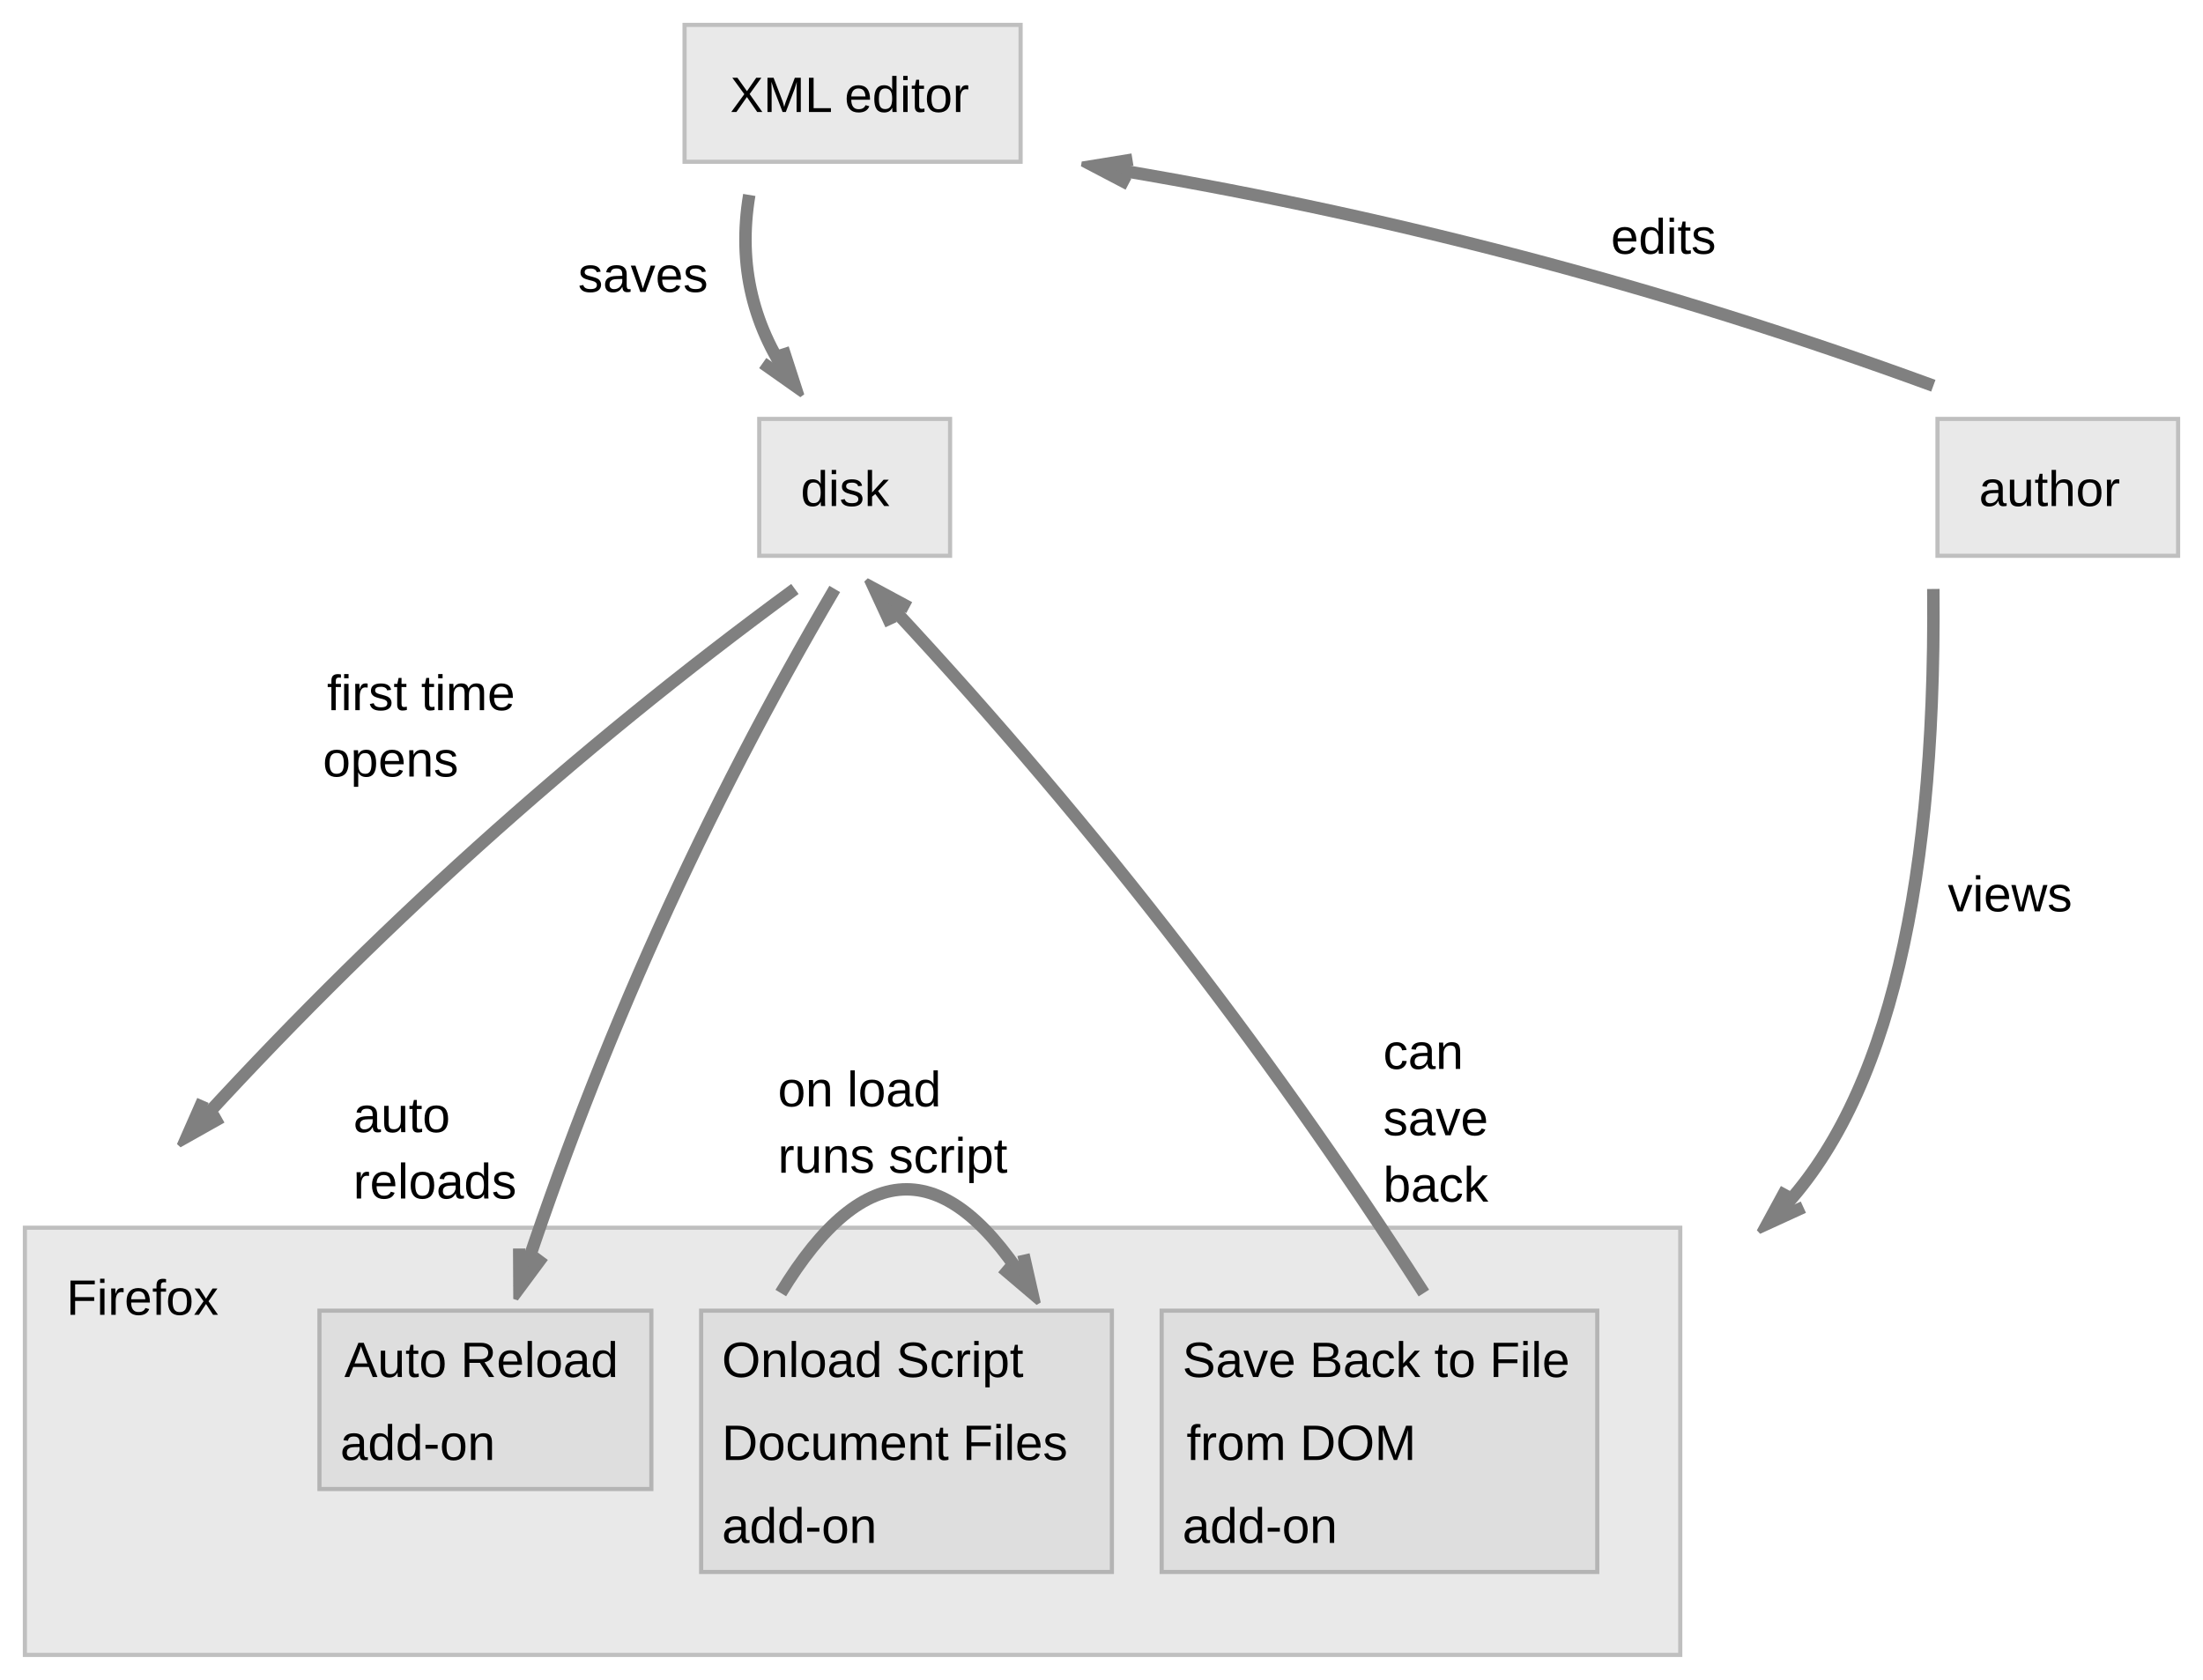
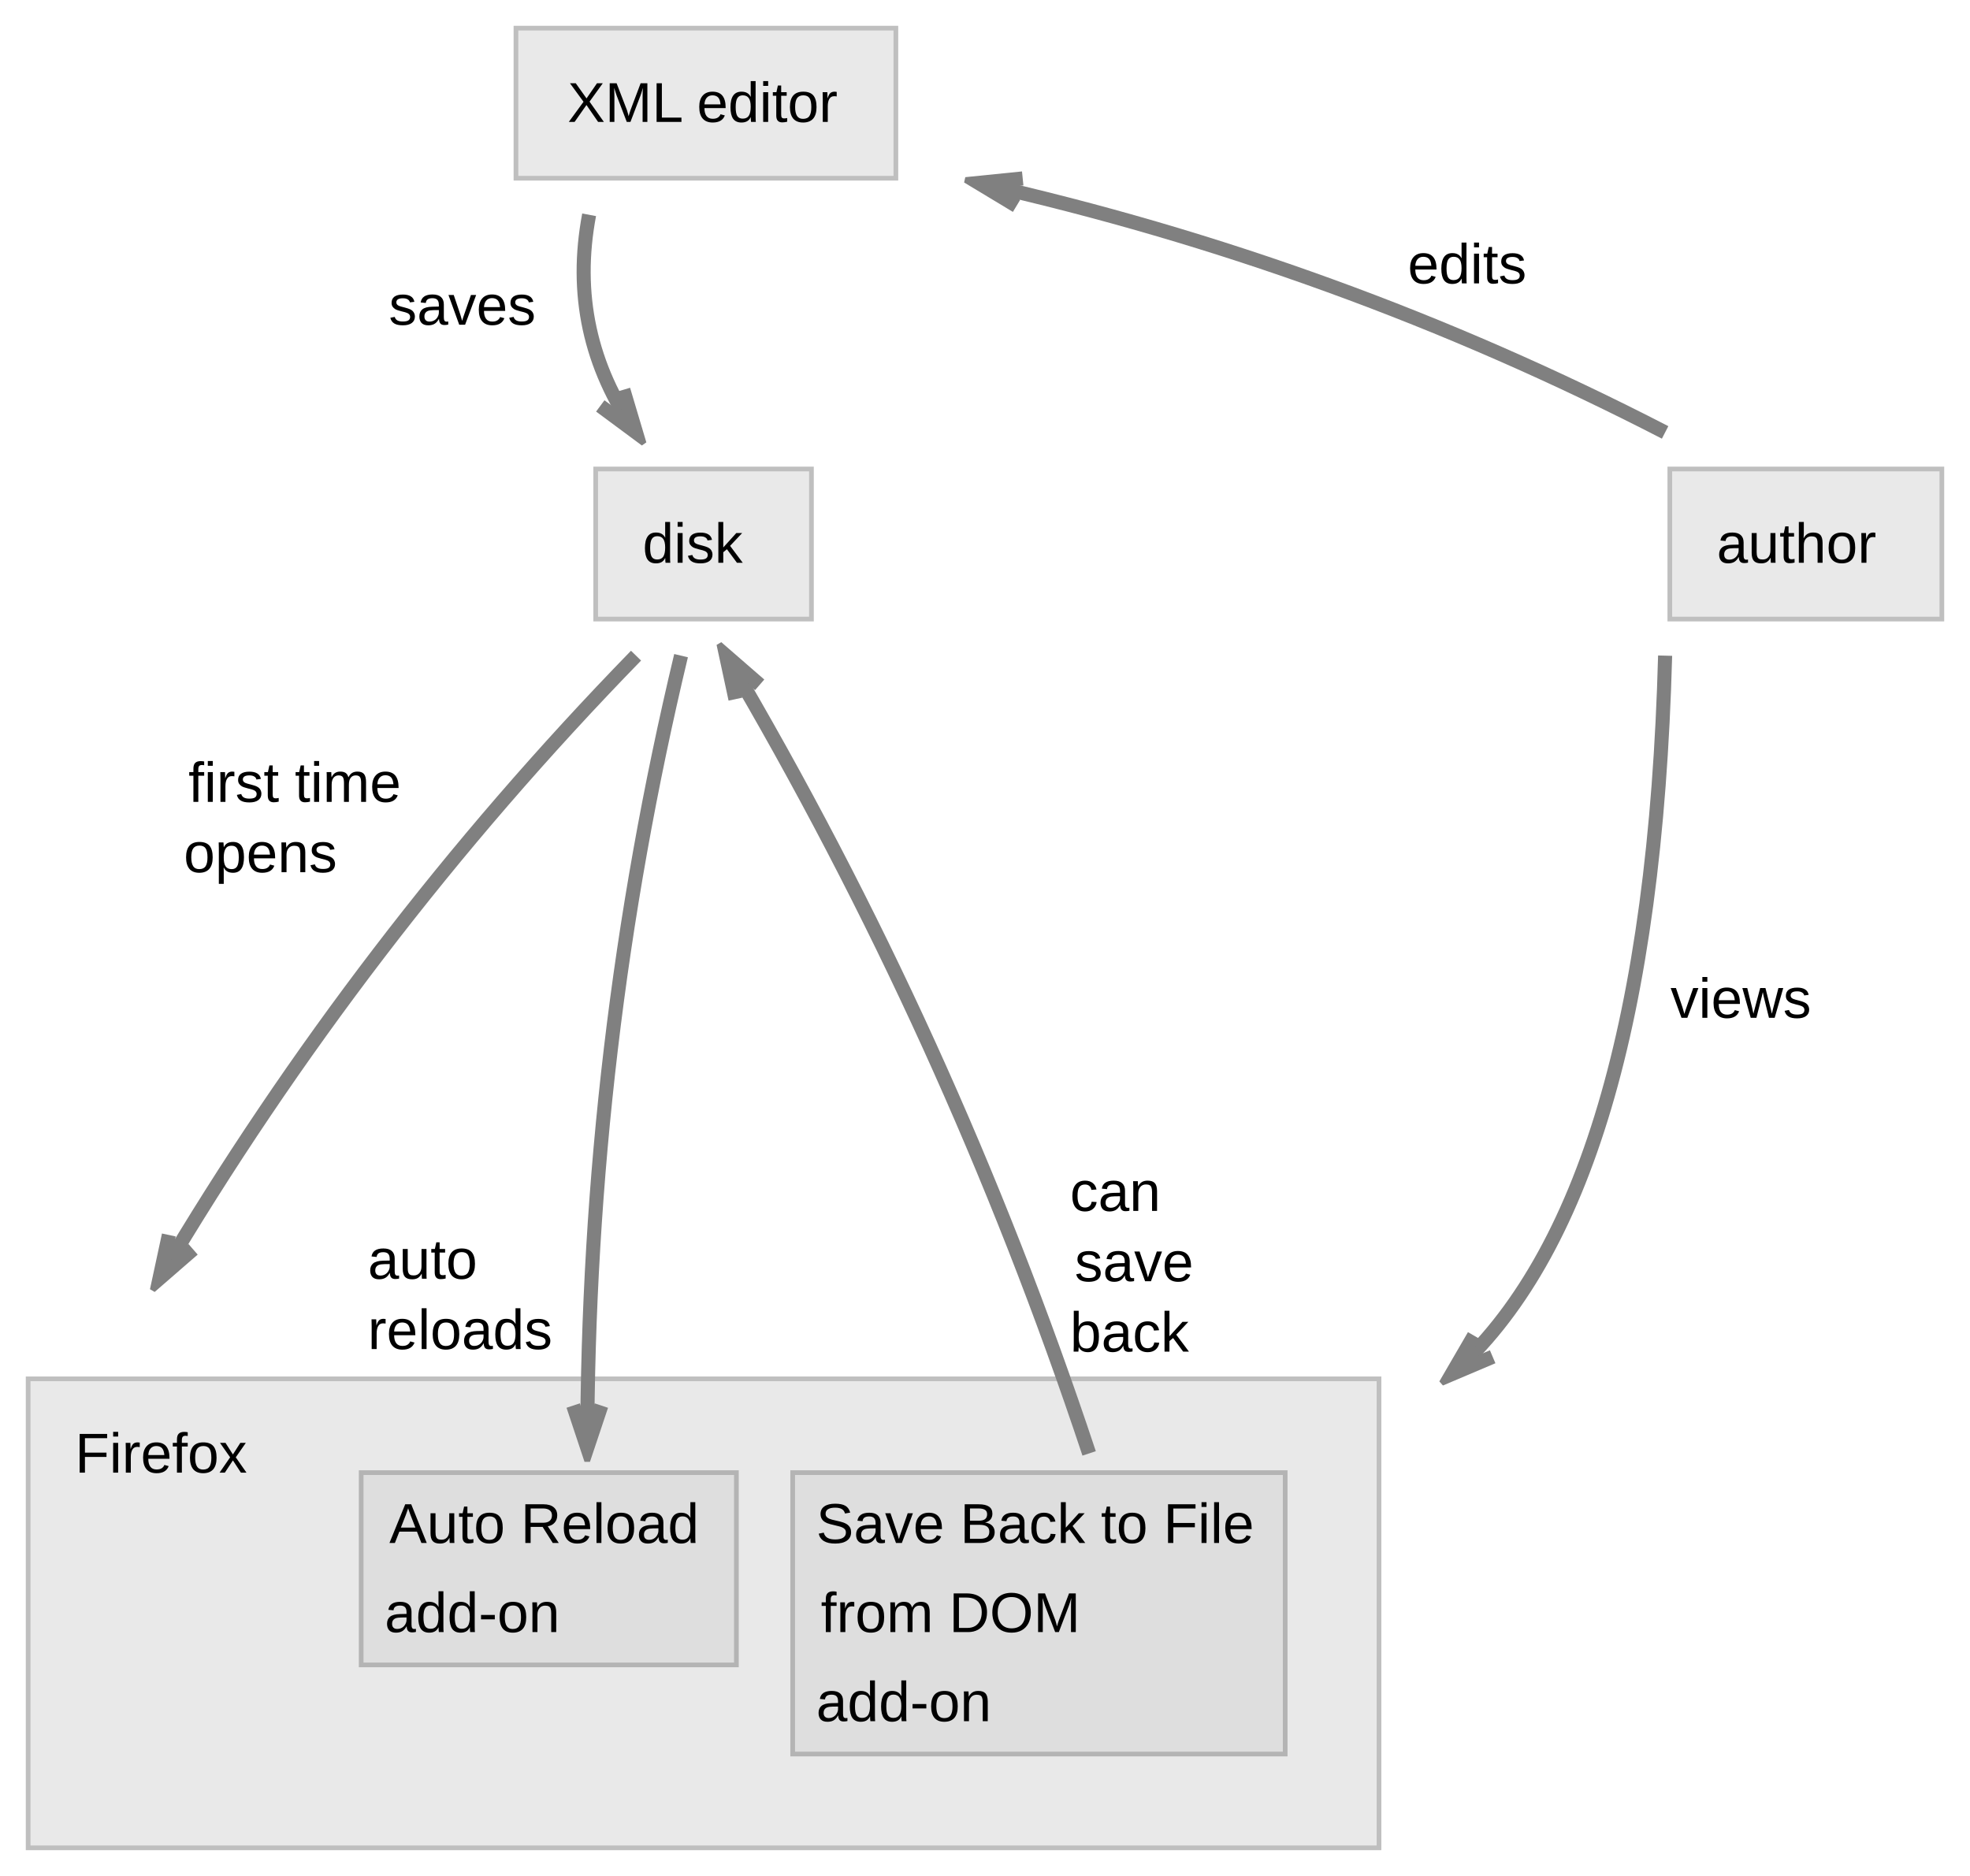
- <svg xmlns="http://www.w3.org/2000/svg" xmlns:ns1="http://www.nrvr.com/2012/adj" width="531" height="405">
+ <svg xmlns="http://www.w3.org/2000/svg" xmlns:ns1="http://www.nrvr.com/2012/adj" width="420" height="400">
  <style type="text/css">
	@font-face {
		font-family: Liberation Sans;
		src: local("Liberation Sans"), local("Liberation Sans Regular"), local("LiberationSans-Regular"),
			url(fonts/Liberation/LiberationSans-Regular.ttf);
		font-weight: normal;
		font-style: normal;
	}
	svg {
		font-family: "Liberation Sans","Arial";
		font-size: 12px;
	}
	.subject {
		fill: lightgray;
		opacity: 0.5;
		stroke: gray;
	}
	.arrow {
		stroke: gray;
		fill: none;
	}
</style>
  <defs>
    <marker id="arrowhead" class="arrow" markerUnits="strokeWidth" orient="auto" viewBox="-4 -2 5 4" refX="0" refY="0" markerWidth="5" markerHeight="4" stroke-width="1" fill="none">
      <path d="M -3 1 L 0 0 L -3 -1" />
    </marker>
  </defs>
  <g>
    <ns1:horizontalList makeGrid="true" gap="5" maxPerRow="3" hAlign="center" />
-     <g ns1:id="subject-editor" transform="translate(164,5)">
+     <g ns1:id="subject-editor" transform="translate(109,5)">
      <ns1:horizontalList gap="10" />
-       <rect width="81" height="33" class="subject" x="1" y="1">
+       <rect width="81" height="32" class="subject" x="1" y="1">
        <ns1:frameForParent inset="1" />
      </rect>
-       <text transform="translate(12,22)">XML editor</text>
+       <text transform="translate(12,21)">XML editor</text>
    </g>
-     <g transform="translate(436,5)" />
-     <g transform="translate(496,5)" />
-     <g transform="translate(206,45)" />
-     <g transform="translate(411,45)">
+     <g transform="translate(325,5)" />
+     <g transform="translate(385,5)" />
+     <g transform="translate(150,44)" />
+     <g transform="translate(300,44)">
      <rect width="50" height="50" fill="none" />
    </g>
-     <g transform="translate(496,45)" />
-     <g ns1:id="subject-disk" transform="translate(182,100)">
+     <g transform="translate(385,44)" />
+     <g ns1:id="subject-disk" transform="translate(126,99)">
      <ns1:horizontalList gap="10" />
-       <rect width="46" height="33" class="subject" x="1" y="1">
+       <rect width="46" height="32" class="subject" x="1" y="1">
        <ns1:frameForParent inset="1" />
      </rect>
-       <text transform="translate(11,22)">disk</text>
+       <text transform="translate(11,21)">disk</text>
    </g>
-     <g transform="translate(436,100)" />
-     <g ns1:id="subject-author" transform="translate(466,100)">
+     <g transform="translate(325,99)" />
+     <g ns1:id="subject-author" transform="translate(355,99)">
      <ns1:horizontalList gap="10" />
-       <rect width="58" height="33" class="subject" x="1" y="1">
+       <rect width="58" height="32" class="subject" x="1" y="1">
        <ns1:frameForParent inset="1" />
      </rect>
-       <text transform="translate(11,22)">author</text>
+       <text transform="translate(11,21)">author</text>
    </g>
-     <g transform="translate(206,140)" />
-     <g transform="translate(411,140)">
+     <g transform="translate(150,138)" />
+     <g transform="translate(300,138)">
      <rect width="50" height="150" fill="none" />
    </g>
-     <g transform="translate(496,140)" />
-     <g ns1:id="subject-firefox" transform="translate(5,295)">
+     <g transform="translate(385,138)" />
+     <g ns1:id="subject-firefox" transform="translate(5,293)">
      <ns1:horizontalList gap="10" />
-       <rect width="399" height="103" class="subject" x="1" y="1">
+       <rect width="288" height="100" class="subject" x="1" y="1">
        <ns1:frameForParent inset="1" />
      </rect>
-       <text transform="translate(11,22)">Firefox</text>
+       <text transform="translate(11,21)">Firefox</text>
      <g transform="translate(61,10)">
        <ns1:horizontalList gap="10" />
        <g ns1:id="add-on-auto-reload" transform="translate(10,10)">
          <ns1:verticalList gap="5" />
-           <rect width="80" height="43" class="subject" x="1" y="1">
+           <rect width="80" height="41" class="subject" x="1" y="1">
            <ns1:frameForParent inset="1" />
          </rect>
-           <text transform="translate(7,17)">Auto Reload</text>
-           <text transform="translate(6,37)">add-on</text>
+           <text transform="translate(7,16)">Auto Reload</text>
+           <text transform="translate(6,35)">add-on</text>
        </g>
-         <g ns1:id="add-on-onload-script" transform="translate(102,10)">
+         <g ns1:id="add-on-save-back" transform="translate(102,10)">
          <ns1:verticalList gap="5" />
-           <rect width="99" height="63" class="subject" x="1" y="1">
+           <rect width="105" height="60" class="subject" x="1" y="1">
            <ns1:frameForParent inset="1" />
          </rect>
-           <text transform="translate(6,17)">Onload Script</text>
-           <text transform="translate(6,37)">Document Files</text>
-           <text transform="translate(6,57)">add-on</text>
-         </g>
-         <g ns1:id="add-on-save-back" transform="translate(213,10)">
-           <ns1:verticalList gap="5" />
-           <rect width="105" height="63" class="subject" x="1" y="1">
-             <ns1:frameForParent inset="1" />
-           </rect>
-           <text transform="translate(6,17)">Save Back to File</text>
-           <text transform="translate(7,37)">from DOM</text>
-           <text transform="translate(6,57)">add-on</text>
+           <text transform="translate(6,16)">Save Back to File</text>
+           <text transform="translate(7,35)">from DOM</text>
+           <text transform="translate(6,54)">add-on</text>
        </g>
      </g>
    </g>
    <g>
      <ns1:connection from="subject-editor % 0.2, 1.2" to="subject-disk % 0.2, -0.2" />
-       <path class="arrow" d="M180.6,47q-4.226,25.326 11,46" stroke-width="3" marker-end="url(#arrowhead)" ns1:d="M0,0 q50,10 100,0" />
-       <g transform="translate(137.321,57.385)">
+       <path class="arrow" d="M125.6,45.8q-4.776,25.307 10,46.4" stroke-width="3" marker-end="url(#arrowhead)" ns1:d="M0,0 q50,10 100,0" />
+       <g transform="translate(79.891,57.241)">
        <ns1:rider at="0.4" pin="1.1,0.5" />
        <ns1:verticalList gap="1" />
-         <text transform="translate(2,13)">saves</text>
+         <text transform="translate(3,12)">saves</text>
      </g>
    </g>
    <g>
      <ns1:connection from="subject-disk % 0.2, 1.2" to="subject-firefox % 0.1, -0.2" />
-       <path class="arrow" d="M191.6,142q-79.944,58.571 -146.5,132" stroke-width="3" marker-end="url(#arrowhead)" ns1:d="M0,0 q50,10 100,0" />
-       <g transform="translate(75.818,158.218)">
+       <path class="arrow" d="M135.6,139.8q-58.742,60.324 -101.6,132.8" stroke-width="3" marker-end="url(#arrowhead)" ns1:d="M0,0 q50,10 100,0" />
+       <g transform="translate(37.172,158.974)">
        <ns1:rider at="0.4" pin="1,1" />
        <ns1:verticalList gap="1" />
-         <text transform="translate(3,13)">first time</text>
-         <text transform="translate(2,29)">opens</text>
+         <text transform="translate(3,12)">first time</text>
+         <text transform="translate(2,27)">opens</text>
      </g>
    </g>
    <g>
      <ns1:connection from="subject-disk % 0.4, 1.2" to="add-on-auto-reload % 0.6, -0.1" />
-       <path class="arrow" d="M201.2,142q-47.116,80.138 -76,168.5" stroke-width="3" marker-end="url(#arrowhead)" ns1:d="M0,0 q50,10 100,0" />
-       <g transform="translate(83.153,259.963)">
+       <path class="arrow" d="M145.2,139.8q-19.931,83.274 -20,168.9" stroke-width="3" marker-end="url(#arrowhead)" ns1:d="M0,0 q50,10 100,0" />
+       <g transform="translate(76.411,260.655)">
        <ns1:rider at="0.9" pin="1,1" />
        <ns1:verticalList gap="1" />
-         <text transform="translate(2,13)">auto</text>
-         <text transform="translate(2,29)">reloads</text>
-       </g>
-     </g>
-     <g>
-       <ns1:connection from="add-on-onload-script % 0.2, -0.05" to="add-on-onload-script % 0.8, -0.05" />
-       <path class="arrow" d="M188.2,311.75q30.3,-50 60.6,0" stroke-width="3" marker-end="url(#arrowhead)" ns1:d="M0,0 q50,-50 100,0" />
-       <g transform="translate(185.496,253.75)">
-         <ns1:rider at="0.5" pin="0.5,1" />
-         <ns1:verticalList gap="1" />
-         <text transform="translate(2,13)">on load</text>
-         <text transform="translate(2,29)">runs script</text>
+         <text transform="translate(2,12)">auto</text>
+         <text transform="translate(2,27)">reloads</text>
      </g>
    </g>
    <g>
      <ns1:connection from="add-on-save-back % 0.6, -0.05" to="subject-disk % 0.6, 1.2" />
-       <path class="arrow" d="M343.2,311.75q-58.315,-91.025 -132.4,-169.75" stroke-width="3" marker-end="url(#arrowhead)" ns1:d="M0,0 q50,10 100,0" />
-       <g transform="translate(331.386,244.717)">
+       <path class="arrow" d="M232.2,309.9q-29.598,-89.192 -77.4,-170.1" stroke-width="3" marker-end="url(#arrowhead)" ns1:d="M0,0 q50,10 100,0" />
+       <g transform="translate(226.115,246.193)">
        <ns1:rider at="0.1" pin="0,1" />
        <ns1:verticalList gap="1" />
-         <text transform="translate(2,13)">can</text>
-         <text transform="translate(2,29)">save</text>
-         <text transform="translate(2,45)">back</text>
+         <text transform="translate(2,12)">can</text>
+         <text transform="translate(3,27)">save</text>
+         <text transform="translate(2,42)">back</text>
      </g>
    </g>
    <g>
      <ns1:connection from="subject-author % 0.0, -0.2" to="subject-editor % 1.2, 1.0" />
-       <path class="arrow" d="M466,93q-98.667,-36.174 -202.4,-53" stroke-width="3" marker-end="url(#arrowhead)" ns1:d="M0,0 q50,10 100,0" />
-       <g transform="translate(386.282,48.179)">
+       <path class="arrow" d="M355,92.2q-69.785,-35.999 -146.4,-53.2" stroke-width="3" marker-end="url(#arrowhead)" ns1:d="M0,0 q50,10 100,0" />
+       <g transform="translate(298.117,48.424)">
        <ns1:rider at="0.4" pin="0,1.1" />
        <ns1:verticalList gap="1" />
-         <text transform="translate(2,13)">edits</text>
+         <text transform="translate(2,12)">edits</text>
      </g>
    </g>
    <g>
      <ns1:connection from="subject-author % 0.0, 1.2" to="subject-firefox % 1.05, 0.0" />
-       <path class="arrow" d="M466,142q1.062,114.679 -39.95,153" stroke-width="3" marker-end="url(#arrowhead)" ns1:d="M0,0 q70,-30 100,0" />
-       <g transform="translate(466.47,206.719)">
+       <path class="arrow" d="M355,139.8q-3.092,115.781 -45.5,153.2" stroke-width="3" marker-end="url(#arrowhead)" ns1:d="M0,0 q70,-30 100,0" />
+       <g transform="translate(353.142,205.018)">
        <ns1:rider at="0.4" pin="-0.1,0" />
        <ns1:verticalList gap="1" />
-         <text transform="translate(3,13)">views</text>
+         <text transform="translate(3,12)">views</text>
      </g>
    </g>
  </g>
</svg>
